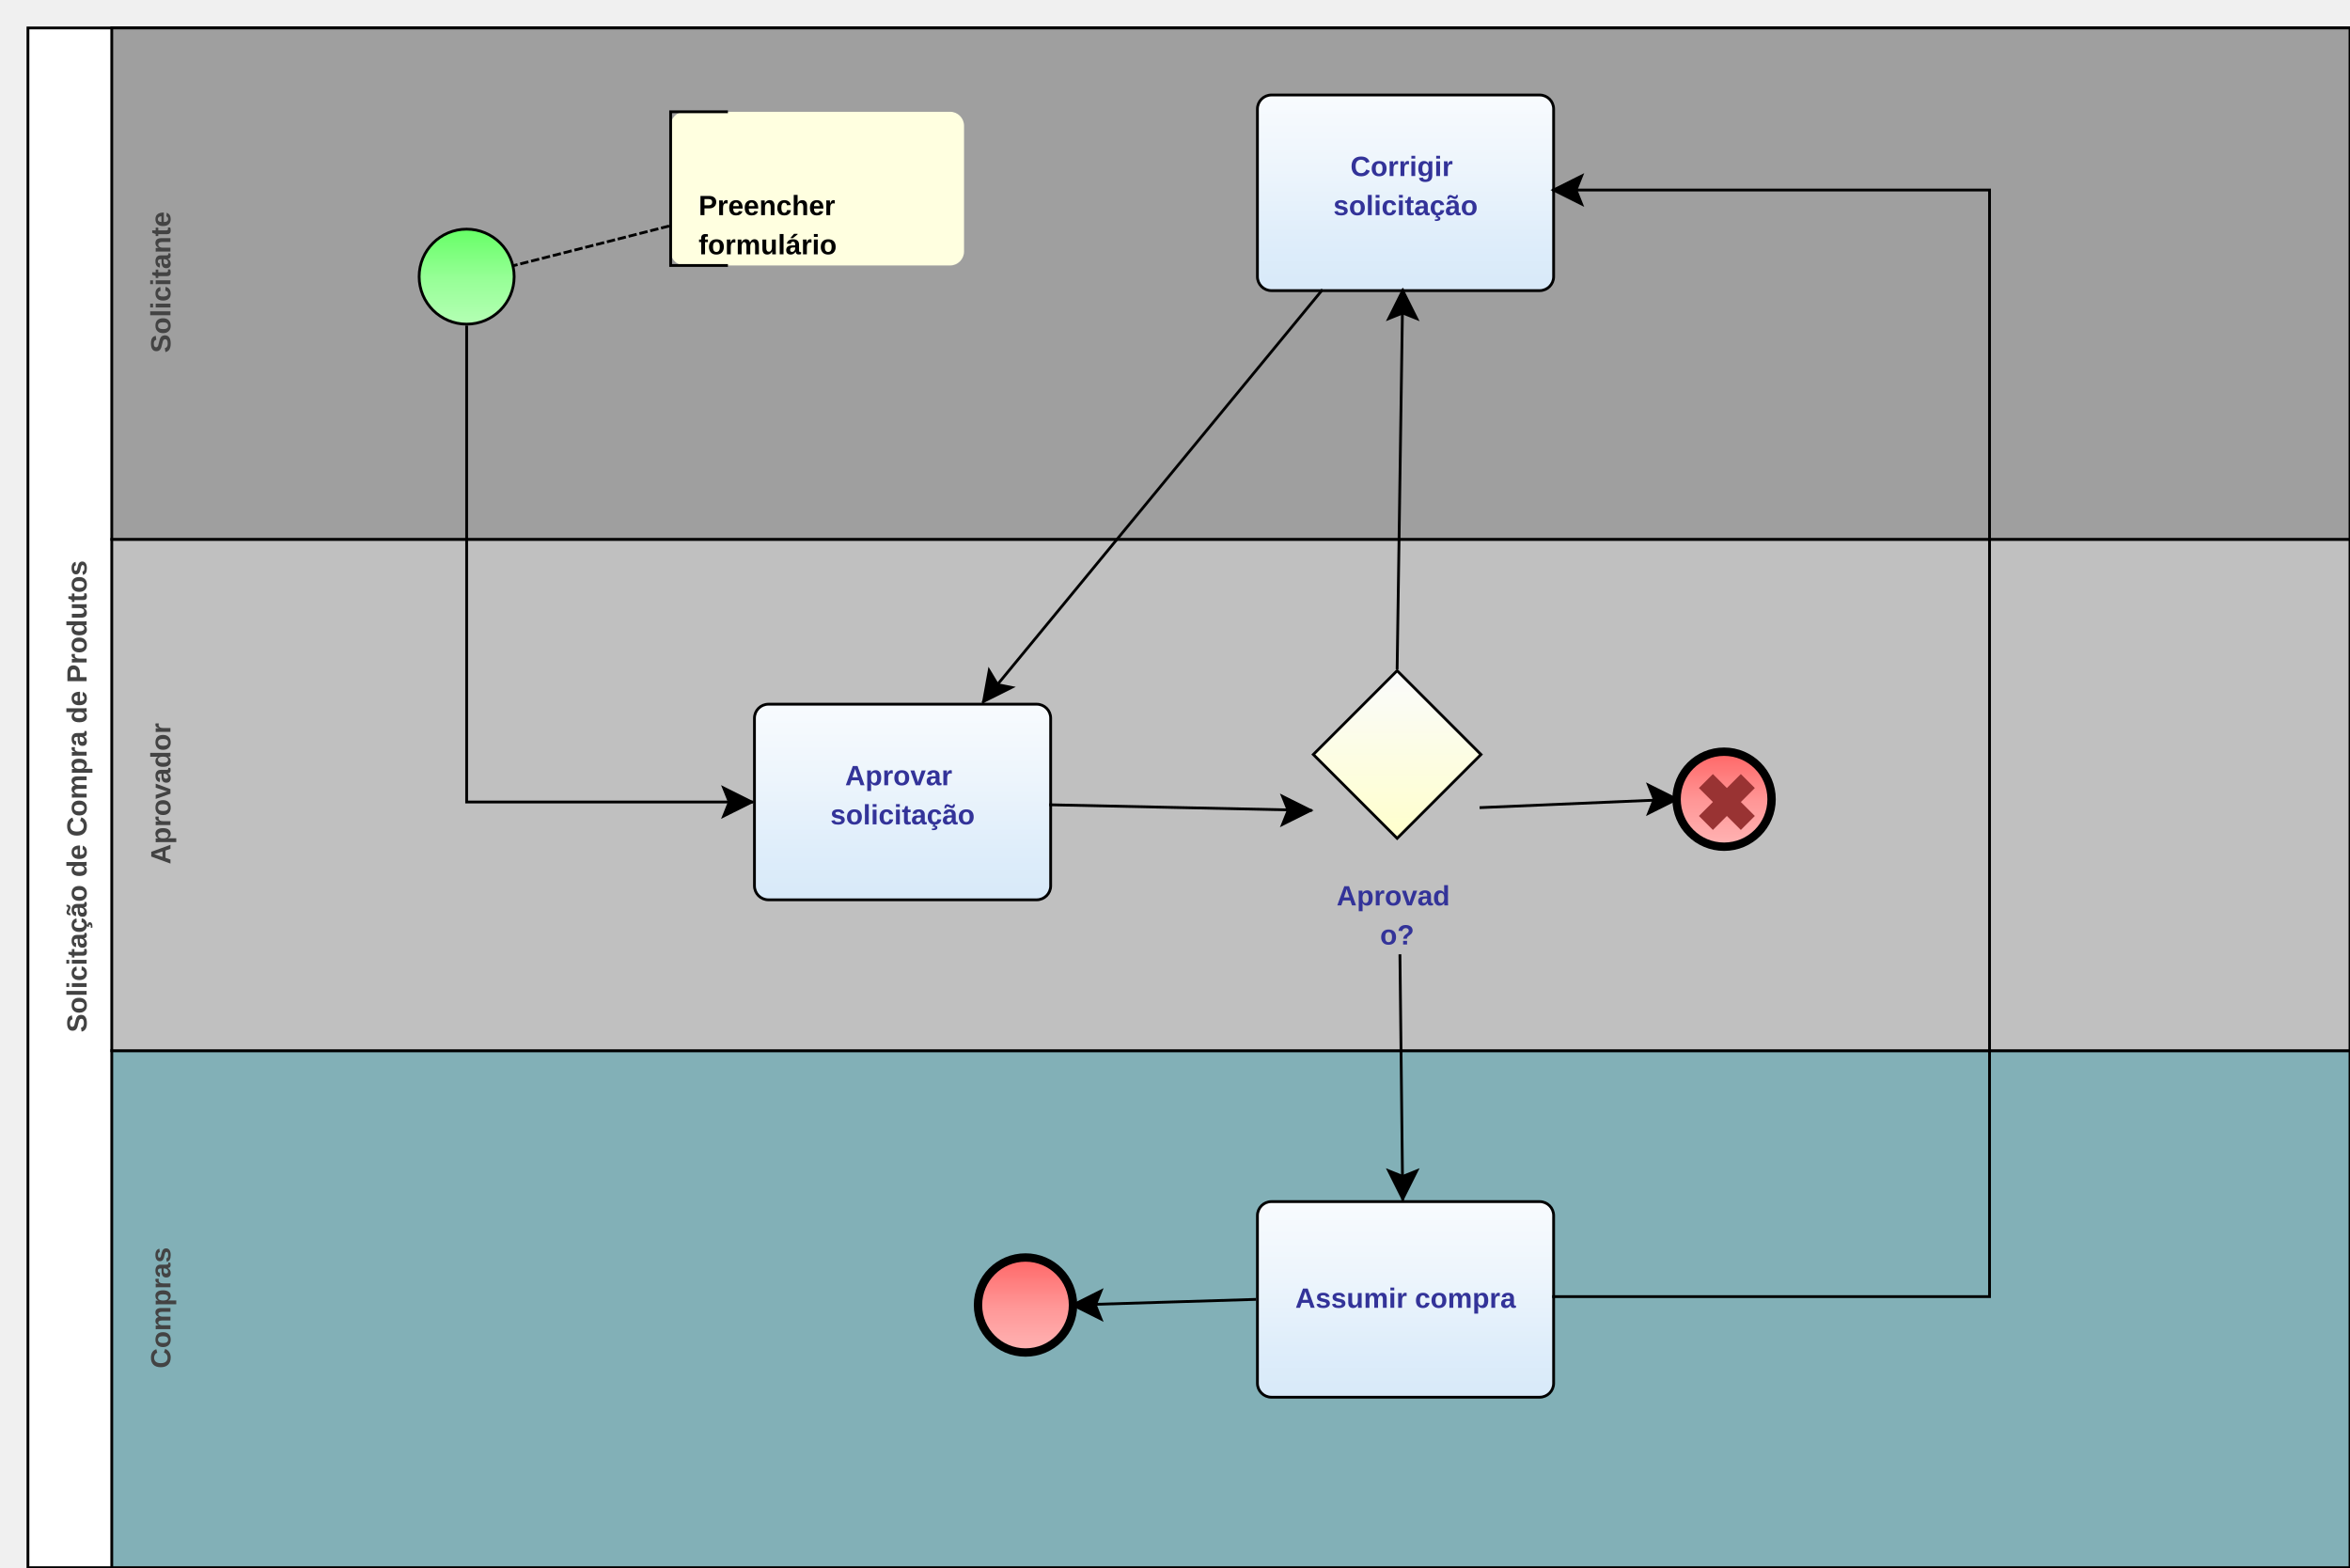
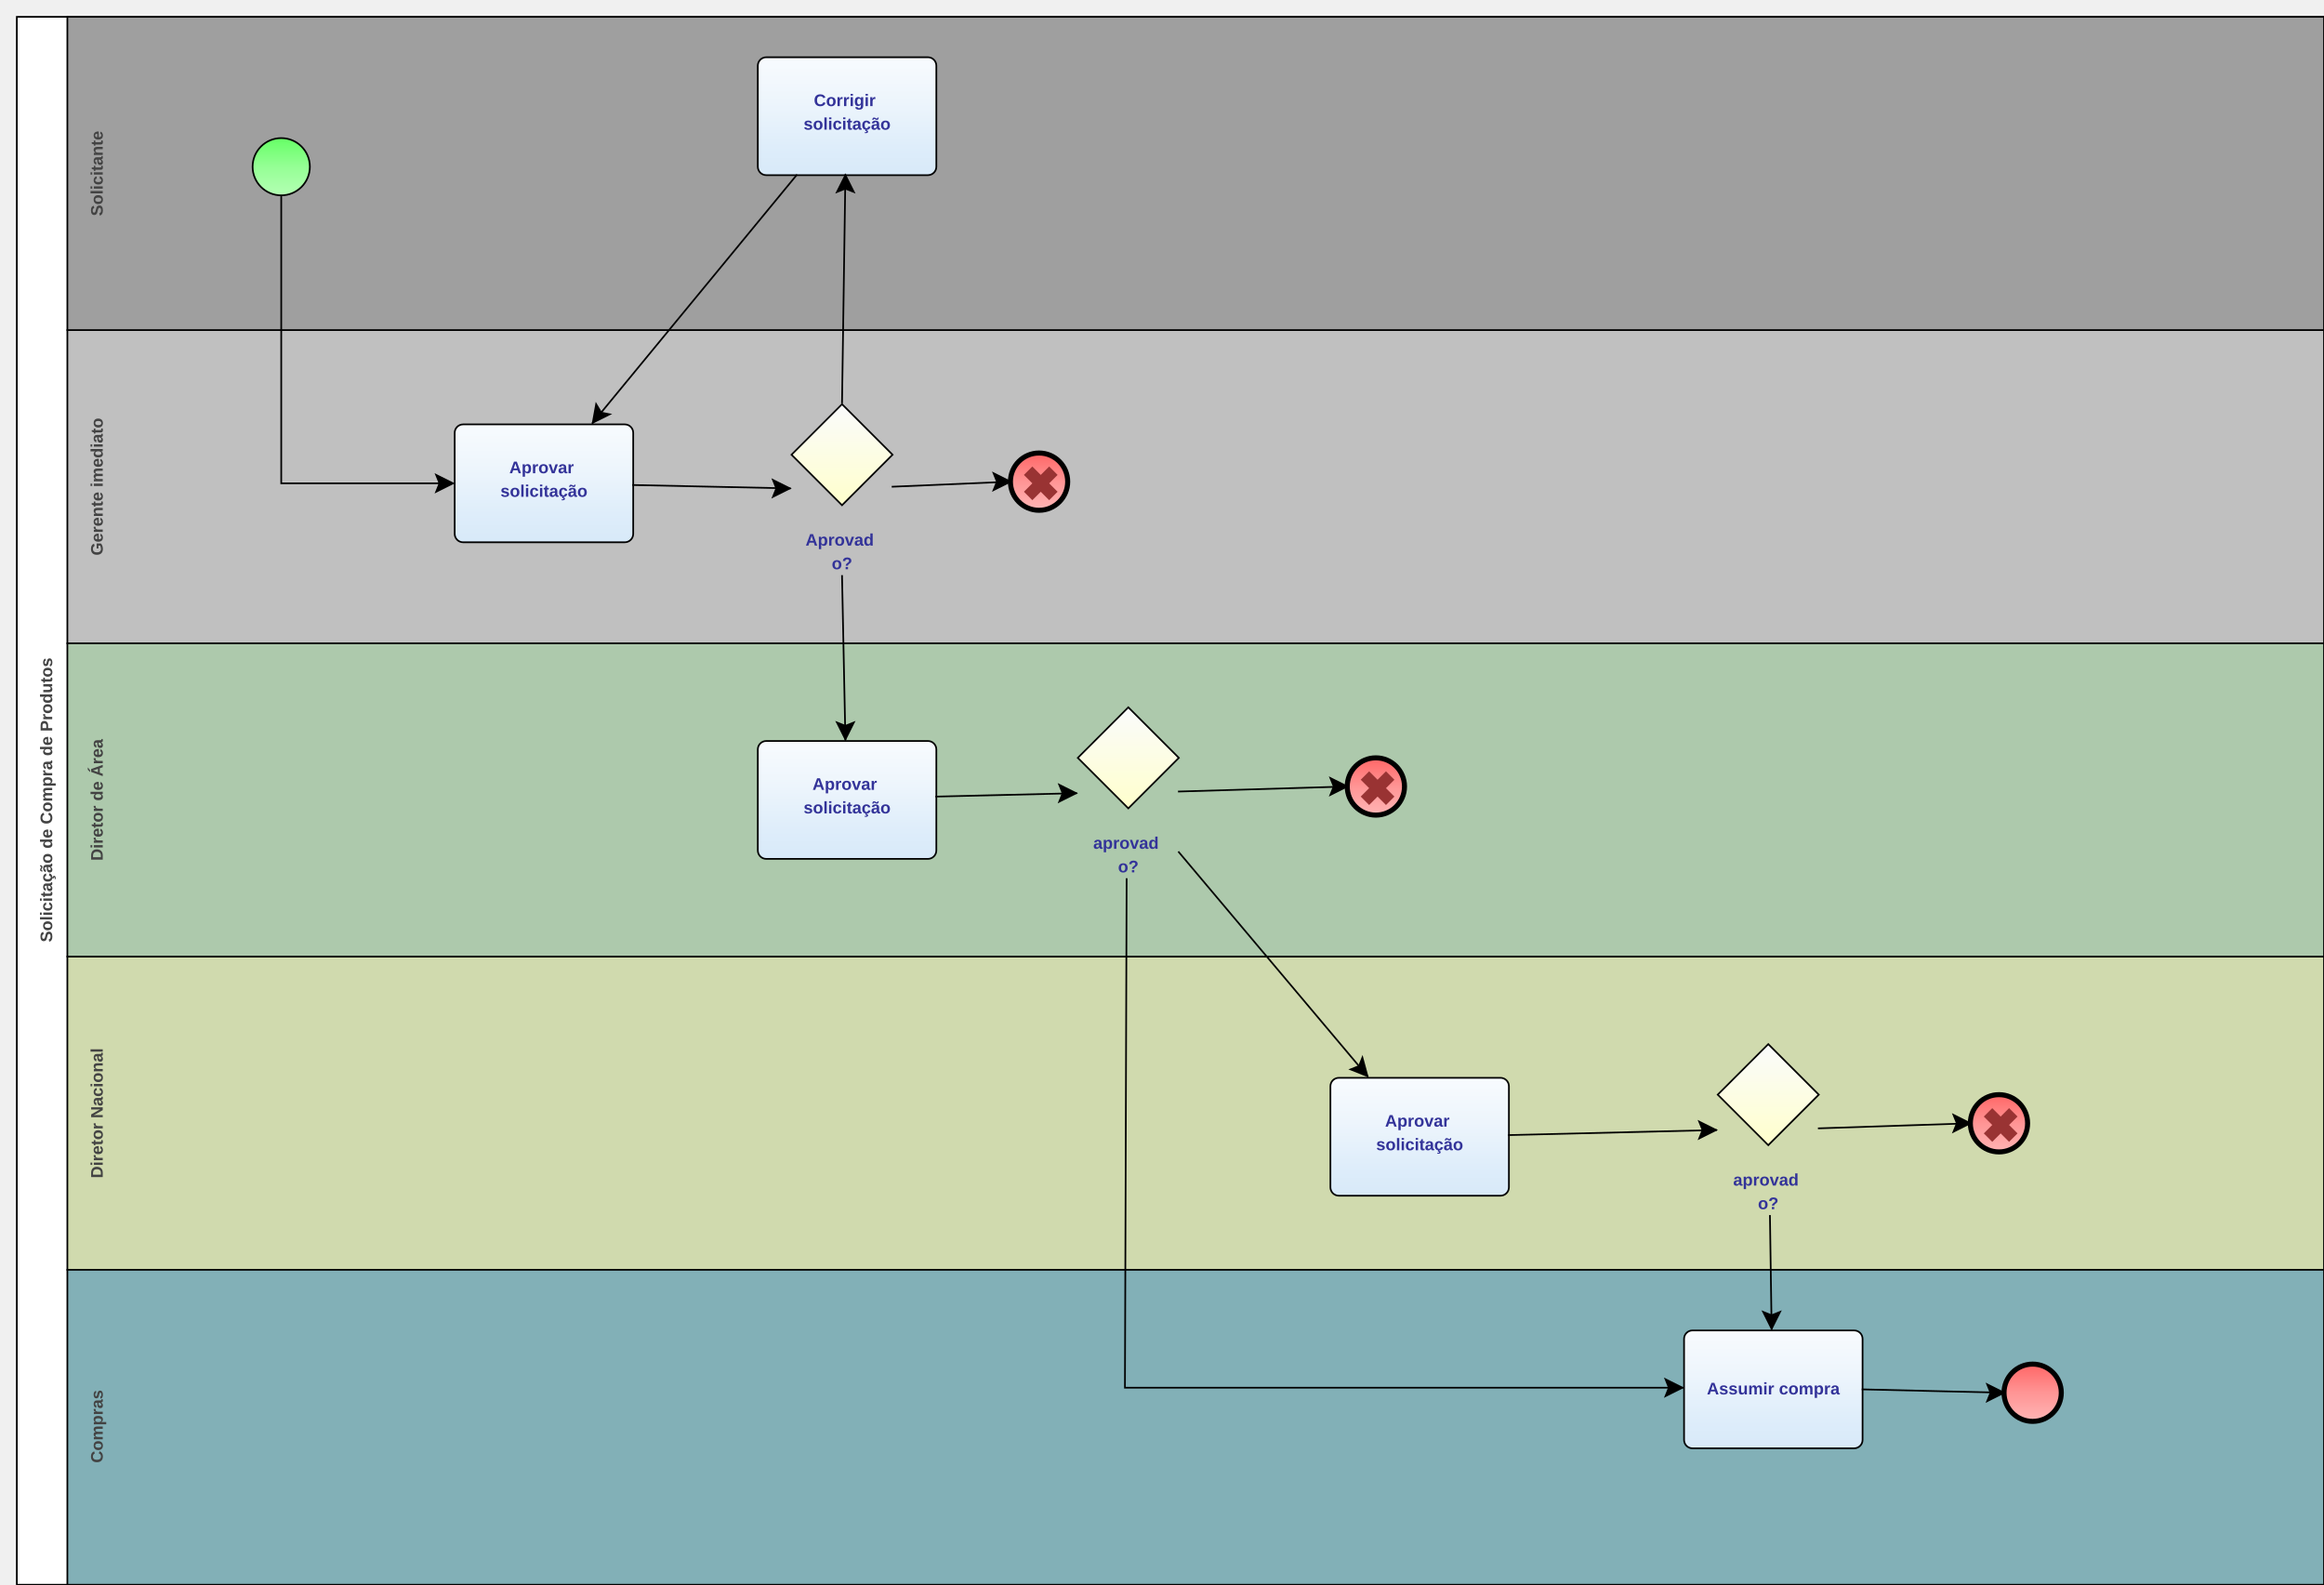
- <svg xmlns="http://www.w3.org/2000/svg" xmlns:xlink="http://www.w3.org/1999/xlink" style="stroke-dasharray:none; shape-rendering:auto; font-family:'Arial'; text-rendering:auto; fill-opacity:1; color-interpolation:auto; color-rendering:auto; font-size:12; fill:black; stroke:black; image-rendering:auto; stroke-miterlimit:10; stroke-linecap:square; stroke-linejoin:miter; font-style:normal; stroke-width:1; stroke-dashoffset:0; font-weight:normal; stroke-opacity:1;" contentScriptType="text/ecmascript" preserveAspectRatio="xMidYMid meet" zoomAndPan="magnify" version="1.0" contentStyleType="text/css" xml:xlink="http://www.w3.org/1999/xlink" width="841" height="561">
-   <rect x="10" y="10" width="831" height="551" ry="0" rx="0" style="stroke:#000000; fill:#FFFFFF" />
-   <rect x="40" y="376" width="801" height="185" ry="0" rx="0" style="stroke:#000000; fill:#82B0B7" />
-   <g componentSequence="41">
-     <text x="-468" y="47" transform="rotate(270)" text-anchor="middle" style="font-weight:bold;font-size:10px;stroke:none; fill:#434343">
-       <tspan dy="14" x="-468">Compras</tspan>
-     </text>
-   </g>
-   <rect x="40" y="193" width="801" height="183" ry="0" rx="0" style="stroke:#000000; fill:#C0C0C0" />
+ <svg xmlns="http://www.w3.org/2000/svg" xmlns:xlink="http://www.w3.org/1999/xlink" style="stroke-dasharray:none; shape-rendering:auto; font-family:'Arial'; text-rendering:auto; fill-opacity:1; color-interpolation:auto; color-rendering:auto; font-size:12; fill:black; stroke:black; image-rendering:auto; stroke-miterlimit:10; stroke-linecap:square; stroke-linejoin:miter; font-style:normal; stroke-width:1; stroke-dashoffset:0; font-weight:normal; stroke-opacity:1;" contentScriptType="text/ecmascript" preserveAspectRatio="xMidYMid meet" zoomAndPan="magnify" version="1.0" contentStyleType="text/css" xml:xlink="http://www.w3.org/1999/xlink" width="1380" height="941">
+   <rect x="10" y="10" width="1370" height="931" ry="0" rx="0" style="stroke:#000000; fill:#FFFFFF" />
+   <rect x="40" y="568" width="1340" height="186" ry="0" rx="0" style="stroke:#000000; fill:#D0DAAE" />
+   <g componentSequence="49">
+     <text x="-661" y="47" transform="rotate(270)" text-anchor="middle" style="font-weight:bold;font-size:10px;stroke:none; fill:#434343">
+       <tspan dy="14" x="-661">Diretor Nacional</tspan>
+     </text>
+   </g>
+   <rect x="40" y="382" width="1340" height="186" ry="0" rx="0" style="stroke:#000000; fill:#ADC9AC" />
+   <g componentSequence="48">
+     <text x="-475" y="47" transform="rotate(270)" text-anchor="middle" style="font-weight:bold;font-size:10px;stroke:none; fill:#434343">
+       <tspan dy="14" x="-475">Diretor de Área</tspan>
+     </text>
+   </g>
+   <rect x="40" y="754" width="1340" height="187" ry="0" rx="0" style="stroke:#000000; fill:#82B0B7" />
+   <g componentSequence="4">
+     <text x="-847" y="47" transform="rotate(270)" text-anchor="middle" style="font-weight:bold;font-size:10px;stroke:none; fill:#434343">
+       <tspan dy="14" x="-847">Compras</tspan>
+     </text>
+   </g>
+   <rect x="40" y="196" width="1340" height="186" ry="0" rx="0" style="stroke:#000000; fill:#C0C0C0" />
  <g componentSequence="3">
-     <text x="-284" y="47" transform="rotate(270)" text-anchor="middle" style="font-weight:bold;font-size:10px;stroke:none; fill:#434343">
-       <tspan dy="14" x="-284">Aprovador</tspan>
-     </text>
-   </g>
-   <rect x="40" y="10" width="801" height="183" ry="0" rx="0" style="stroke:#000000; fill:#9F9F9F" />
+     <text x="-289" y="47" transform="rotate(270)" text-anchor="middle" style="font-weight:bold;font-size:10px;stroke:none; fill:#434343">
+       <tspan dy="14" x="-289">Gerente imediato</tspan>
+     </text>
+   </g>
+   <rect x="40" y="10" width="1340" height="186" ry="0" rx="0" style="stroke:#000000; fill:#9F9F9F" />
  <g componentSequence="2">
-     <text x="-101" y="47" transform="rotate(270)" text-anchor="middle" style="font-weight:bold;font-size:10px;stroke:none; fill:#434343">
-       <tspan dy="14" x="-101">Solicitante</tspan>
+     <text x="-103" y="47" transform="rotate(270)" text-anchor="middle" style="font-weight:bold;font-size:10px;stroke:none; fill:#434343">
+       <tspan dy="14" x="-103">Solicitante</tspan>
    </text>
  </g>
  <g componentSequence="1">
-     <text x="-285" y="17" transform="rotate(270)" text-anchor="middle" style="font-weight:bold;font-size:10px;stroke:none; fill:#434343">
-       <tspan dy="14" x="-285">Solicitação de Compra de Produtos</tspan>
+     <text x="-475" y="17" transform="rotate(270)" text-anchor="middle" style="font-weight:bold;font-size:10px;stroke:none; fill:#434343">
+       <tspan dy="14" x="-475">Solicitação de Compra de Produtos</tspan>
    </text>
  </g>
  <g sequence="4">
-     <ellipse cx="167" cy="99" rx="17" ry="17" stroke-width="1" style="fill:url(#linearGradient66FF6696FF96B6FFB6_1614636647);" stroke="336633" />
+     <ellipse cx="167" cy="99" rx="17" ry="17" stroke-width="1" style="fill:url(#linearGradient66FF6696FF96B6FFB6_114342106);" stroke="336633" />
  </g>
  <g sequence="5">
-     <rect x="270" y="252" width="106" height="70" ry="5" rx="5" style="fill:url(#linearGradientF8FBFEEDF5FCDEEDFAD4E7F8E2E5E9_1861911568);" stroke="191970" />
+     <rect x="270" y="252" width="106" height="70" ry="5" rx="5" style="fill:url(#linearGradientF8FBFEEDF5FCDEEDFAD4E7F8E2E5E9_135747184);" stroke="191970" />
  </g>
  <g componentSequence="5">
    <text x="323" y="267" text-anchor="middle" style="font-weight:bold;font-size:10px;stroke:none; fill:#333399">
      <tspan dy="14" x="323">Aprovar</tspan>
      <tspan dy="14" x="323">solicitação</tspan>
    </text>
  </g>
  <g sequence="9">
-     <polygon points=" 470 270 500 240 530 270 500 300 470 270" style="fill:url(#linearGradientFAFBFCFFFFCC_1791298839);" stroke="000000" />
+     <polygon points=" 470 270 500 240 530 270 500 300 470 270" style="fill:url(#linearGradientFAFBFCFFFFCC_204002218);" stroke="000000" />
  </g>
  <g componentSequence="9">
    <text x="500" y="310" text-anchor="middle" style="font-weight:bold;font-size:10px;stroke:none; fill:#333399">
      <tspan dy="14" x="500">Aprovad</tspan>
      <tspan dy="14" x="500">o?</tspan>
    </text>
  </g>
  <g sequence="15">
-     <rect x="450" y="34" width="106" height="70" ry="5" rx="5" style="fill:url(#linearGradientF8FBFEEDF5FCDEEDFAD4E7F8E2E5E9_801607211);" stroke="191970" />
+     <rect x="450" y="34" width="106" height="70" ry="5" rx="5" style="fill:url(#linearGradientF8FBFEEDF5FCDEEDFAD4E7F8E2E5E9_1227512907);" stroke="191970" />
  </g>
  <g componentSequence="15">
    <text x="503" y="49" text-anchor="middle" style="font-weight:bold;font-size:10px;stroke:none; fill:#333399">
      <tspan dy="14" x="503">Corrigir</tspan>
      <tspan dy="14" x="503">solicitação</tspan>
    </text>
  </g>
-   <rect x="240" y="40" width="105" height="55" ry="5" rx="5" style="stroke:none; fill:#FFFFE0" />
-   <g componentSequence="36">
-     <text x="250" y="63" text-anchor="left" style="font-weight:bold;font-size:10px;stroke:none; fill:#000000">
-       <tspan dy="14" x="250">Preencher</tspan>
-       <tspan dy="14" x="250">formulário</tspan>
-     </text>
-   </g>
-   <path style="fill:none; stroke-width:1; stroke:#000000;" d="M260.0 40.0 L240.0 40.0 L240.0 95.0 L260.0 95.0" />
  <g sequence="42">
-     <rect x="450" y="430" width="106" height="70" ry="5" rx="5" style="fill:url(#linearGradientF8FBFEEDF5FCDEEDFAD4E7F8E2E5E9_616750058);" stroke="191970" />
+     <rect x="1000" y="790" width="106" height="70" ry="5" rx="5" style="fill:url(#linearGradientF8FBFEEDF5FCDEEDFAD4E7F8E2E5E9_1245653980);" stroke="191970" />
  </g>
  <g componentSequence="42">
-     <text x="503" y="454" text-anchor="middle" style="font-weight:bold;font-size:10px;stroke:none; fill:#333399">
-       <tspan dy="14" x="503">Assumir compra</tspan>
+     <text x="1053" y="814" text-anchor="middle" style="font-weight:bold;font-size:10px;stroke:none; fill:#333399">
+       <tspan dy="14" x="1053">Assumir compra</tspan>
    </text>
  </g>
  <g sequence="44">
-     <ellipse cx="367" cy="467" rx="17" ry="17" stroke-width="3" style="fill:url(#linearGradientFF6666FF9696FFB6B6_513933670);" stroke="993333" />
+     <ellipse cx="1207" cy="827" rx="17" ry="17" stroke-width="3" style="fill:url(#linearGradientFF6666FF9696FFB6B6_2015973437);" stroke="993333" />
  </g>
  <g sequence="47">
-     <ellipse cx="617" cy="286" rx="17" ry="17" stroke-width="3" style="fill:url(#linearGradientFF6666FF9696FFB6B6_1548552720);" stroke="993333" />
+     <ellipse cx="617" cy="286" rx="17" ry="17" stroke-width="3" style="fill:url(#linearGradientFF6666FF9696FFB6B6_852916497);" stroke="993333" />
  </g>
  <g sequence="47">
    <polygon points=" 608 282 613 277 618 282 623 277 628 282 623 287 628 292 623 297 618 292 613 297 608 292 613 287" style="stroke:none; fill:#993333" />
  </g>
+   <g sequence="50">
+     <rect x="450" y="440" width="106" height="70" ry="5" rx="5" style="fill:url(#linearGradientF8FBFEEDF5FCDEEDFAD4E7F8E2E5E9_688235268);" stroke="191970" />
+   </g>
+   <g componentSequence="50">
+     <text x="503" y="455" text-anchor="middle" style="font-weight:bold;font-size:10px;stroke:none; fill:#333399">
+       <tspan dy="14" x="503">Aprovar</tspan>
+       <tspan dy="14" x="503">solicitação</tspan>
+     </text>
+   </g>
+   <g sequence="51">
+     <rect x="790" y="640" width="106" height="70" ry="5" rx="5" style="fill:url(#linearGradientF8FBFEEDF5FCDEEDFAD4E7F8E2E5E9_450305075);" stroke="191970" />
+   </g>
+   <g componentSequence="51">
+     <text x="843" y="655" text-anchor="middle" style="font-weight:bold;font-size:10px;stroke:none; fill:#333399">
+       <tspan dy="14" x="843">Aprovar</tspan>
+       <tspan dy="14" x="843">solicitação</tspan>
+     </text>
+   </g>
+   <g sequence="52">
+     <polygon points=" 640 450 670 420 700 450 670 480 640 450" style="fill:url(#linearGradientFAFBFCFFFFCC_684527596);" stroke="000000" />
+   </g>
+   <g componentSequence="52">
+     <text x="670" y="490" text-anchor="middle" style="font-weight:bold;font-size:10px;stroke:none; fill:#333399">
+       <tspan dy="14" x="670">aprovad</tspan>
+       <tspan dy="14" x="670">o?</tspan>
+     </text>
+   </g>
+   <g sequence="57">
+     <ellipse cx="817" cy="467" rx="17" ry="17" stroke-width="3" style="fill:url(#linearGradientFF6666FF9696FFB6B6_701691157);" stroke="993333" />
+   </g>
+   <g sequence="57">
+     <polygon points=" 808 463 813 458 818 463 823 458 828 463 823 468 828 473 823 478 818 473 813 478 808 473 813 468" style="stroke:none; fill:#993333" />
+   </g>
+   <g sequence="58">
+     <polygon points=" 1020 650 1050 620 1080 650 1050 680 1020 650" style="fill:url(#linearGradientFAFBFCFFFFCC_759922344);" stroke="000000" />
+   </g>
+   <g componentSequence="58">
+     <text x="1050" y="690" text-anchor="middle" style="font-weight:bold;font-size:10px;stroke:none; fill:#333399">
+       <tspan dy="14" x="1050">aprovad</tspan>
+       <tspan dy="14" x="1050">o?</tspan>
+     </text>
+   </g>
+   <g sequence="63">
+     <ellipse cx="1187" cy="667" rx="17" ry="17" stroke-width="3" style="fill:url(#linearGradientFF6666FF9696FFB6B6_266324406);" stroke="993333" />
+   </g>
+   <g sequence="63">
+     <polygon points=" 1178 663 1183 658 1188 663 1193 658 1198 663 1193 668 1198 673 1193 678 1188 673 1183 678 1178 673 1183 668" style="stroke:none; fill:#993333" />
+   </g>
  <g componentSequence="6">
    <text x="177" y="253" style="font-size:10px;font-weight:none;stroke:none; fill:#333399" text-anchor="left" />
  </g>
  <g componentSequence="10">
    <text x="433" y="289" style="font-size:10px;font-weight:none;stroke:none; fill:#333399" text-anchor="left" />
  </g>
  <g componentSequence="14">
    <text x="575" y="288" style="font-size:10px;font-weight:none;stroke:none; fill:#333399" text-anchor="left" />
  </g>
  <g componentSequence="16">
    <text x="511" y="172" style="font-size:10px;font-weight:none;stroke:none; fill:#333399" text-anchor="left" />
  </g>
  <g componentSequence="17">
    <text x="423" y="178" style="font-size:10px;font-weight:none;stroke:none; fill:#333399" text-anchor="left" />
  </g>
-   <g componentSequence="37">
-     <text x="222" y="88" style="font-size:10px;font-weight:none;stroke:none; fill:#333399" text-anchor="left" />
-   </g>
-   <g componentSequence="43">
-     <text x="512" y="386" style="font-size:10px;font-weight:none;stroke:none; fill:#333399" text-anchor="left" />
-   </g>
  <g componentSequence="45">
-     <text x="427" y="466" style="font-size:10px;font-weight:none;stroke:none; fill:#333399" text-anchor="left" />
-   </g>
-   <g componentSequence="46">
-     <text x="722" y="266" style="font-size:10px;font-weight:none;stroke:none; fill:#333399" text-anchor="left" />
+     <text x="1158" y="826" style="font-size:10px;font-weight:none;stroke:none; fill:#333399" text-anchor="left" />
+   </g>
+   <g componentSequence="53">
+     <text x="608" y="472" style="font-size:10px;font-weight:none;stroke:none; fill:#333399" text-anchor="left" />
+   </g>
+   <g componentSequence="54">
+     <text x="766" y="573" style="font-size:10px;font-weight:none;stroke:none; fill:#333399" text-anchor="left" />
+   </g>
+   <g componentSequence="56">
+     <text x="760" y="469" style="font-size:10px;font-weight:none;stroke:none; fill:#333399" text-anchor="left" />
+   </g>
+   <g componentSequence="59">
+     <text x="968" y="673" style="font-size:10px;font-weight:none;stroke:none; fill:#333399" text-anchor="left" />
+   </g>
+   <g componentSequence="60">
+     <text x="1062" y="756" style="font-size:10px;font-weight:none;stroke:none; fill:#333399" text-anchor="left" />
+   </g>
+   <g componentSequence="62">
+     <text x="1135" y="669" style="font-size:10px;font-weight:none;stroke:none; fill:#333399" text-anchor="left" />
+   </g>
+   <g componentSequence="64">
+     <text x="511" y="391" style="font-size:10px;font-weight:none;stroke:none; fill:#333399" text-anchor="left" />
+   </g>
+   <g componentSequence="65">
+     <text x="692" y="824" style="font-size:10px;font-weight:none;stroke:none; fill:#333399" text-anchor="left" />
  </g>
  <path style="fill:none; stroke:#000000;stroke-width:1" d="M167.0 117.0 L167.0 235.0 L167.0 287.0 L269.0 287.0" />
  <polygon style="fill:#000000; stroke:#000000;" points=" 259 282 269 287 259 292 261 287" />
-   <path style="fill:none; stroke:#000000;stroke-dasharray:2" d="M239.0 81.0 L184.0 95.0" />
  <path style="fill:none; stroke:#000000;stroke-width:1" d="M376.0 288.0 L469.0 290.0" />
  <polygon style="fill:#000000; stroke:#000000;" points=" 459 285 469 290 459 295 461 290" />
  <path style="fill:none; stroke:#000000;stroke-width:1" d="M473.0 104.0 L352.0 251.0" />
  <polygon style="fill:#000000; stroke:#000000;" points=" 362 246 352 251 354 240 357 245" />
  <path style="fill:none; stroke:#000000;stroke-width:1" d="M530.0 289.0 L600.0 286.0" />
  <polygon style="fill:#000000; stroke:#000000;" points=" 590 281 600 286 590 291 592 286" />
  <path style="fill:none; stroke:#000000;stroke-width:1" d="M500.0 239.0 L502.0 104.0" />
  <polygon style="fill:#000000; stroke:#000000;" points=" 497 114 502 104 507 114 502 112" />
-   <path style="fill:none; stroke:#000000;stroke-width:1" d="M501.0 342.0 L502.0 429.0" />
-   <polygon style="fill:#000000; stroke:#000000;" points=" 507 419 502 429 497 419 502 421" />
-   <path style="fill:none; stroke:#000000;stroke-width:1" d="M556.0 464.0 L712.0 464.0 L712.0 253.0 L712.0 68.0 L556.0 68.0" />
-   <polygon style="fill:#000000; stroke:#000000;" points=" 566 73 556 68 566 63 564 68" />
-   <path style="fill:none; stroke:#000000;stroke-width:1" d="M449.0 465.0 L384.0 467.0" />
-   <polygon style="fill:#000000; stroke:#000000;" points=" 394 472 384 467 394 462 392 467" />
+   <path style="fill:none; stroke:#000000;stroke-width:1" d="M500.0 342.0 L502.0 439.0" />
+   <polygon style="fill:#000000; stroke:#000000;" points=" 507 429 502 439 497 429 502 431" />
+   <path style="fill:none; stroke:#000000;stroke-width:1" d="M1106.0 825.0 L1190.0 827.0" />
+   <polygon style="fill:#000000; stroke:#000000;" points=" 1180 822 1190 827 1180 832 1182 827" />
+   <path style="fill:none; stroke:#000000;stroke-width:1" d="M1051.0 722.0 L1052.0 789.0" />
+   <polygon style="fill:#000000; stroke:#000000;" points=" 1057 779 1052 789 1047 779 1052 781" />
+   <path style="fill:none; stroke:#000000;stroke-width:1" d="M669.0 522.0 L668.0 824.0 L999.0 824.0" />
+   <polygon style="fill:#000000; stroke:#000000;" points=" 989 819 999 824 989 829 991 824" />
+   <path style="fill:none; stroke:#000000;stroke-width:1" d="M556.0 473.0 L639.0 471.0" />
+   <polygon style="fill:#000000; stroke:#000000;" points=" 629 466 639 471 629 476 631 471" />
+   <path style="fill:none; stroke:#000000;stroke-width:1" d="M896.0 674.0 L1019.0 671.0" />
+   <polygon style="fill:#000000; stroke:#000000;" points=" 1009 666 1019 671 1009 676 1011 671" />
+   <path style="fill:none; stroke:#000000;stroke-width:1" d="M700.0 506.0 L812.0 639.0" />
+   <polygon style="fill:#000000; stroke:#000000;" points=" 809 628 812 639 802 635 807 633" />
+   <path style="fill:none; stroke:#000000;stroke-width:1" d="M700.0 470.0 L800.0 467.0" />
+   <polygon style="fill:#000000; stroke:#000000;" points=" 790 462 800 467 790 472 792 467" />
+   <path style="fill:none; stroke:#000000;stroke-width:1" d="M1080.0 670.0 L1170.0 667.0" />
+   <polygon style="fill:#000000; stroke:#000000;" points=" 1160 662 1170 667 1160 672 1162 667" />
  <defs>
-     <linearGradient xlink:href="#linearGradient66FF6696FF96B6FFB6" id="linearGradient66FF6696FF96B6FFB6_1614636647" x1="0" y1="82.0" x2="0" y2="117.0" gradientUnits="userSpaceOnUse" xlink:type="simple" xlink:actuate="onLoad" xlink:show="other" />
+     <linearGradient xlink:href="#linearGradient66FF6696FF96B6FFB6" id="linearGradient66FF6696FF96B6FFB6_114342106" x1="0" y1="82.0" x2="0" y2="117.0" gradientUnits="userSpaceOnUse" xlink:type="simple" xlink:actuate="onLoad" xlink:show="other" />
    <linearGradient id="linearGradient66FF6696FF96B6FFB6">
      <stop style="stop-color:#66FF66;stop-opacity:1;" offset="0.0" id="stop66FF66" />
      <stop style="stop-color:#96FF96;stop-opacity:1;" offset="0.5" id="stop96FF96" />
      <stop style="stop-color:#B6FFB6;stop-opacity:1;" offset="1.0" id="stopB6FFB6" />
    </linearGradient>
-     <linearGradient xlink:href="#linearGradientF8FBFEEDF5FCDEEDFAD4E7F8E2E5E9" id="linearGradientF8FBFEEDF5FCDEEDFAD4E7F8E2E5E9_1861911568" x1="0" y1="252.0" x2="0" y2="358.0" gradientUnits="userSpaceOnUse" xlink:type="simple" xlink:actuate="onLoad" xlink:show="other" />
+     <linearGradient xlink:href="#linearGradientF8FBFEEDF5FCDEEDFAD4E7F8E2E5E9" id="linearGradientF8FBFEEDF5FCDEEDFAD4E7F8E2E5E9_135747184" x1="0" y1="252.0" x2="0" y2="358.0" gradientUnits="userSpaceOnUse" xlink:type="simple" xlink:actuate="onLoad" xlink:show="other" />
    <linearGradient id="linearGradientF8FBFEEDF5FCDEEDFAD4E7F8E2E5E9">
      <stop style="stop-color:#F8FBFE;stop-opacity:1;" offset="0.0" id="stopF8FBFE" />
      <stop style="stop-color:#EDF5FC;stop-opacity:1;" offset="0.25" id="stopEDF5FC" />
      <stop style="stop-color:#DEEDFA;stop-opacity:1;" offset="0.5" id="stopDEEDFA" />
      <stop style="stop-color:#D4E7F8;stop-opacity:1;" offset="0.75" id="stopD4E7F8" />
      <stop style="stop-color:#E2E5E9;stop-opacity:1;" offset="1.0" id="stopE2E5E9" />
    </linearGradient>
-     <linearGradient xlink:href="#linearGradientFAFBFCFFFFCC" id="linearGradientFAFBFCFFFFCC_1791298839" x1="0" y1="240.0" x2="0" y2="300.0" gradientUnits="userSpaceOnUse" xlink:type="simple" xlink:actuate="onLoad" xlink:show="other" />
+     <linearGradient xlink:href="#linearGradientFAFBFCFFFFCC" id="linearGradientFAFBFCFFFFCC_204002218" x1="0" y1="240.0" x2="0" y2="300.0" gradientUnits="userSpaceOnUse" xlink:type="simple" xlink:actuate="onLoad" xlink:show="other" />
    <linearGradient id="linearGradientFAFBFCFFFFCC">
      <stop style="stop-color:#FAFBFC;stop-opacity:1;" offset="0.0" id="stopFAFBFC" />
      <stop style="stop-color:#FFFFCC;stop-opacity:1;" offset="1.0" id="stopFFFFCC" />
    </linearGradient>
-     <linearGradient xlink:href="#linearGradientF8FBFEEDF5FCDEEDFAD4E7F8E2E5E9" id="linearGradientF8FBFEEDF5FCDEEDFAD4E7F8E2E5E9_801607211" x1="0" y1="34.0" x2="0" y2="140.0" gradientUnits="userSpaceOnUse" xlink:type="simple" xlink:actuate="onLoad" xlink:show="other" />
-     <linearGradient xlink:href="#linearGradientF8FBFEEDF5FCDEEDFAD4E7F8E2E5E9" id="linearGradientF8FBFEEDF5FCDEEDFAD4E7F8E2E5E9_616750058" x1="0" y1="430.0" x2="0" y2="536.0" gradientUnits="userSpaceOnUse" xlink:type="simple" xlink:actuate="onLoad" xlink:show="other" />
-     <linearGradient xlink:href="#linearGradientFF6666FF9696FFB6B6" id="linearGradientFF6666FF9696FFB6B6_513933670" x1="0" y1="450.0" x2="0" y2="485.0" gradientUnits="userSpaceOnUse" xlink:type="simple" xlink:actuate="onLoad" xlink:show="other" />
+     <linearGradient xlink:href="#linearGradientF8FBFEEDF5FCDEEDFAD4E7F8E2E5E9" id="linearGradientF8FBFEEDF5FCDEEDFAD4E7F8E2E5E9_1227512907" x1="0" y1="34.0" x2="0" y2="140.0" gradientUnits="userSpaceOnUse" xlink:type="simple" xlink:actuate="onLoad" xlink:show="other" />
+     <linearGradient xlink:href="#linearGradientF8FBFEEDF5FCDEEDFAD4E7F8E2E5E9" id="linearGradientF8FBFEEDF5FCDEEDFAD4E7F8E2E5E9_1245653980" x1="0" y1="790.0" x2="0" y2="896.0" gradientUnits="userSpaceOnUse" xlink:type="simple" xlink:actuate="onLoad" xlink:show="other" />
+     <linearGradient xlink:href="#linearGradientFF6666FF9696FFB6B6" id="linearGradientFF6666FF9696FFB6B6_2015973437" x1="0" y1="810.0" x2="0" y2="845.0" gradientUnits="userSpaceOnUse" xlink:type="simple" xlink:actuate="onLoad" xlink:show="other" />
    <linearGradient id="linearGradientFF6666FF9696FFB6B6">
      <stop style="stop-color:#FF6666;stop-opacity:1;" offset="0.0" id="stopFF6666" />
      <stop style="stop-color:#FF9696;stop-opacity:1;" offset="0.5" id="stopFF9696" />
      <stop style="stop-color:#FFB6B6;stop-opacity:1;" offset="1.0" id="stopFFB6B6" />
    </linearGradient>
-     <linearGradient xlink:href="#linearGradientFF6666FF9696FFB6B6" id="linearGradientFF6666FF9696FFB6B6_1548552720" x1="0" y1="269.0" x2="0" y2="304.0" gradientUnits="userSpaceOnUse" xlink:type="simple" xlink:actuate="onLoad" xlink:show="other" />
+     <linearGradient xlink:href="#linearGradientFF6666FF9696FFB6B6" id="linearGradientFF6666FF9696FFB6B6_852916497" x1="0" y1="269.0" x2="0" y2="304.0" gradientUnits="userSpaceOnUse" xlink:type="simple" xlink:actuate="onLoad" xlink:show="other" />
+     <linearGradient xlink:href="#linearGradientF8FBFEEDF5FCDEEDFAD4E7F8E2E5E9" id="linearGradientF8FBFEEDF5FCDEEDFAD4E7F8E2E5E9_688235268" x1="0" y1="440.0" x2="0" y2="546.0" gradientUnits="userSpaceOnUse" xlink:type="simple" xlink:actuate="onLoad" xlink:show="other" />
+     <linearGradient xlink:href="#linearGradientF8FBFEEDF5FCDEEDFAD4E7F8E2E5E9" id="linearGradientF8FBFEEDF5FCDEEDFAD4E7F8E2E5E9_450305075" x1="0" y1="640.0" x2="0" y2="746.0" gradientUnits="userSpaceOnUse" xlink:type="simple" xlink:actuate="onLoad" xlink:show="other" />
+     <linearGradient xlink:href="#linearGradientFAFBFCFFFFCC" id="linearGradientFAFBFCFFFFCC_684527596" x1="0" y1="420.0" x2="0" y2="480.0" gradientUnits="userSpaceOnUse" xlink:type="simple" xlink:actuate="onLoad" xlink:show="other" />
+     <linearGradient xlink:href="#linearGradientFF6666FF9696FFB6B6" id="linearGradientFF6666FF9696FFB6B6_701691157" x1="0" y1="450.0" x2="0" y2="485.0" gradientUnits="userSpaceOnUse" xlink:type="simple" xlink:actuate="onLoad" xlink:show="other" />
+     <linearGradient xlink:href="#linearGradientFAFBFCFFFFCC" id="linearGradientFAFBFCFFFFCC_759922344" x1="0" y1="620.0" x2="0" y2="680.0" gradientUnits="userSpaceOnUse" xlink:type="simple" xlink:actuate="onLoad" xlink:show="other" />
+     <linearGradient xlink:href="#linearGradientFF6666FF9696FFB6B6" id="linearGradientFF6666FF9696FFB6B6_266324406" x1="0" y1="650.0" x2="0" y2="685.0" gradientUnits="userSpaceOnUse" xlink:type="simple" xlink:actuate="onLoad" xlink:show="other" />
  </defs>
</svg>
